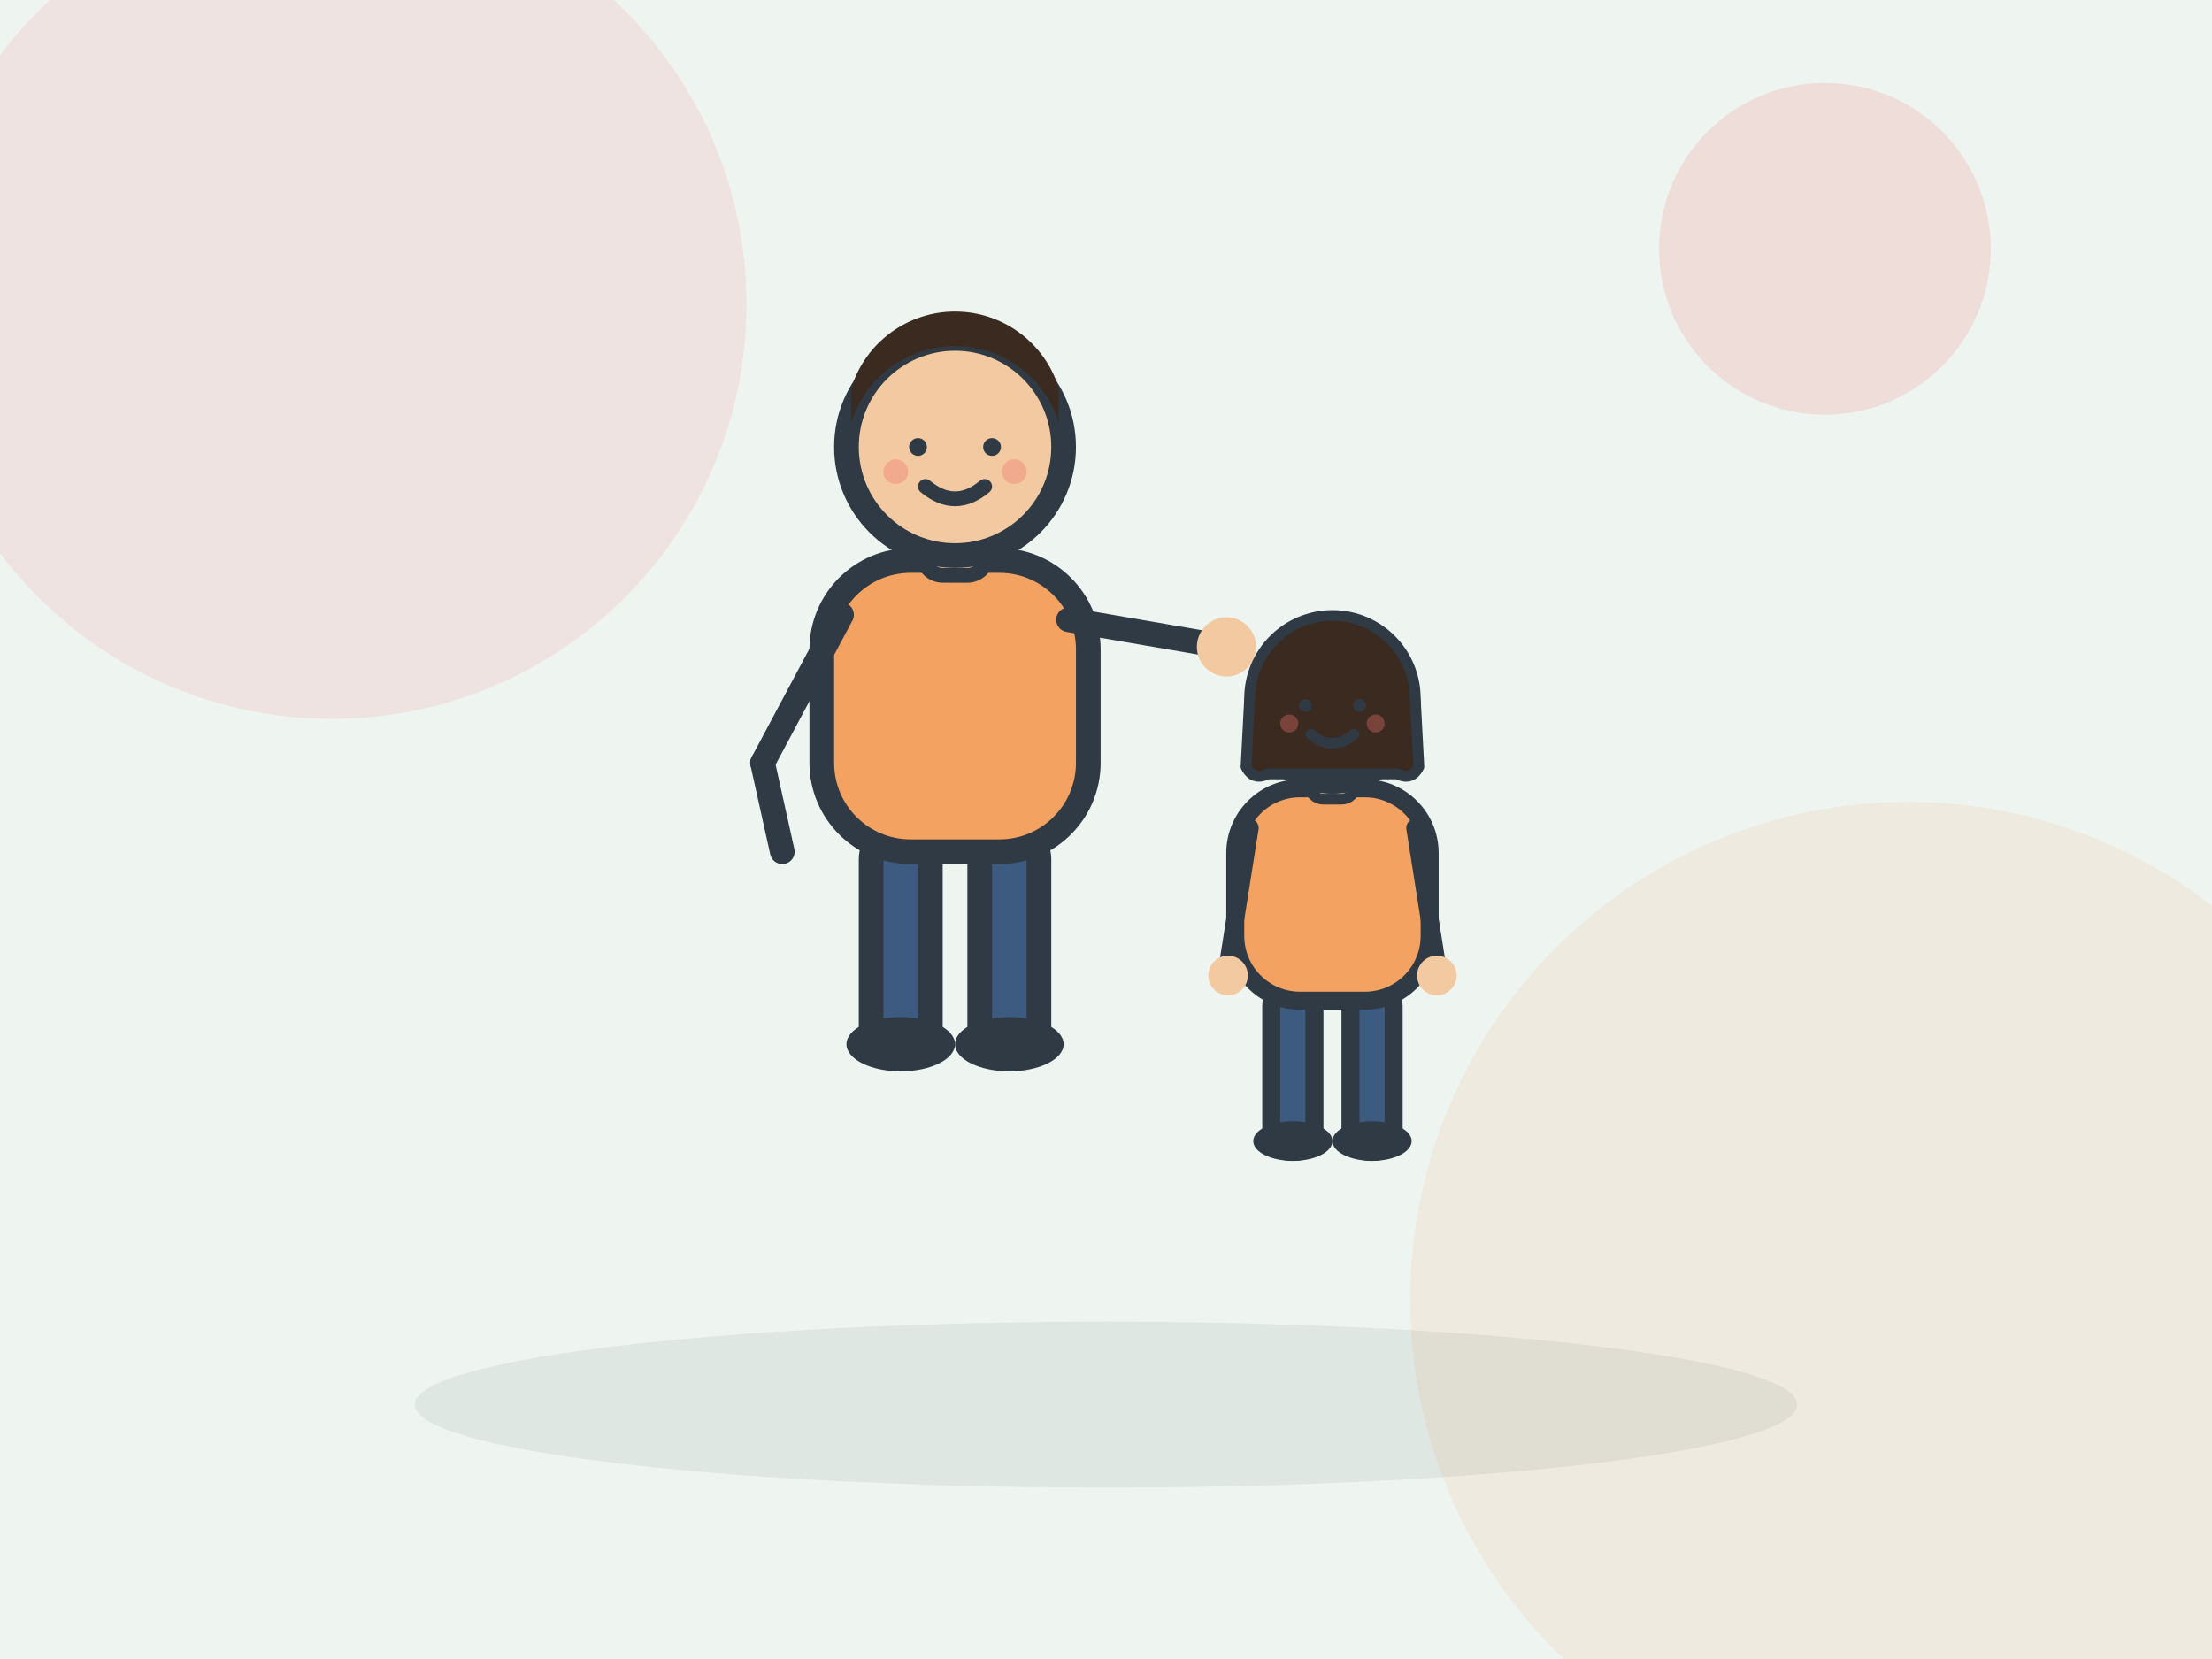
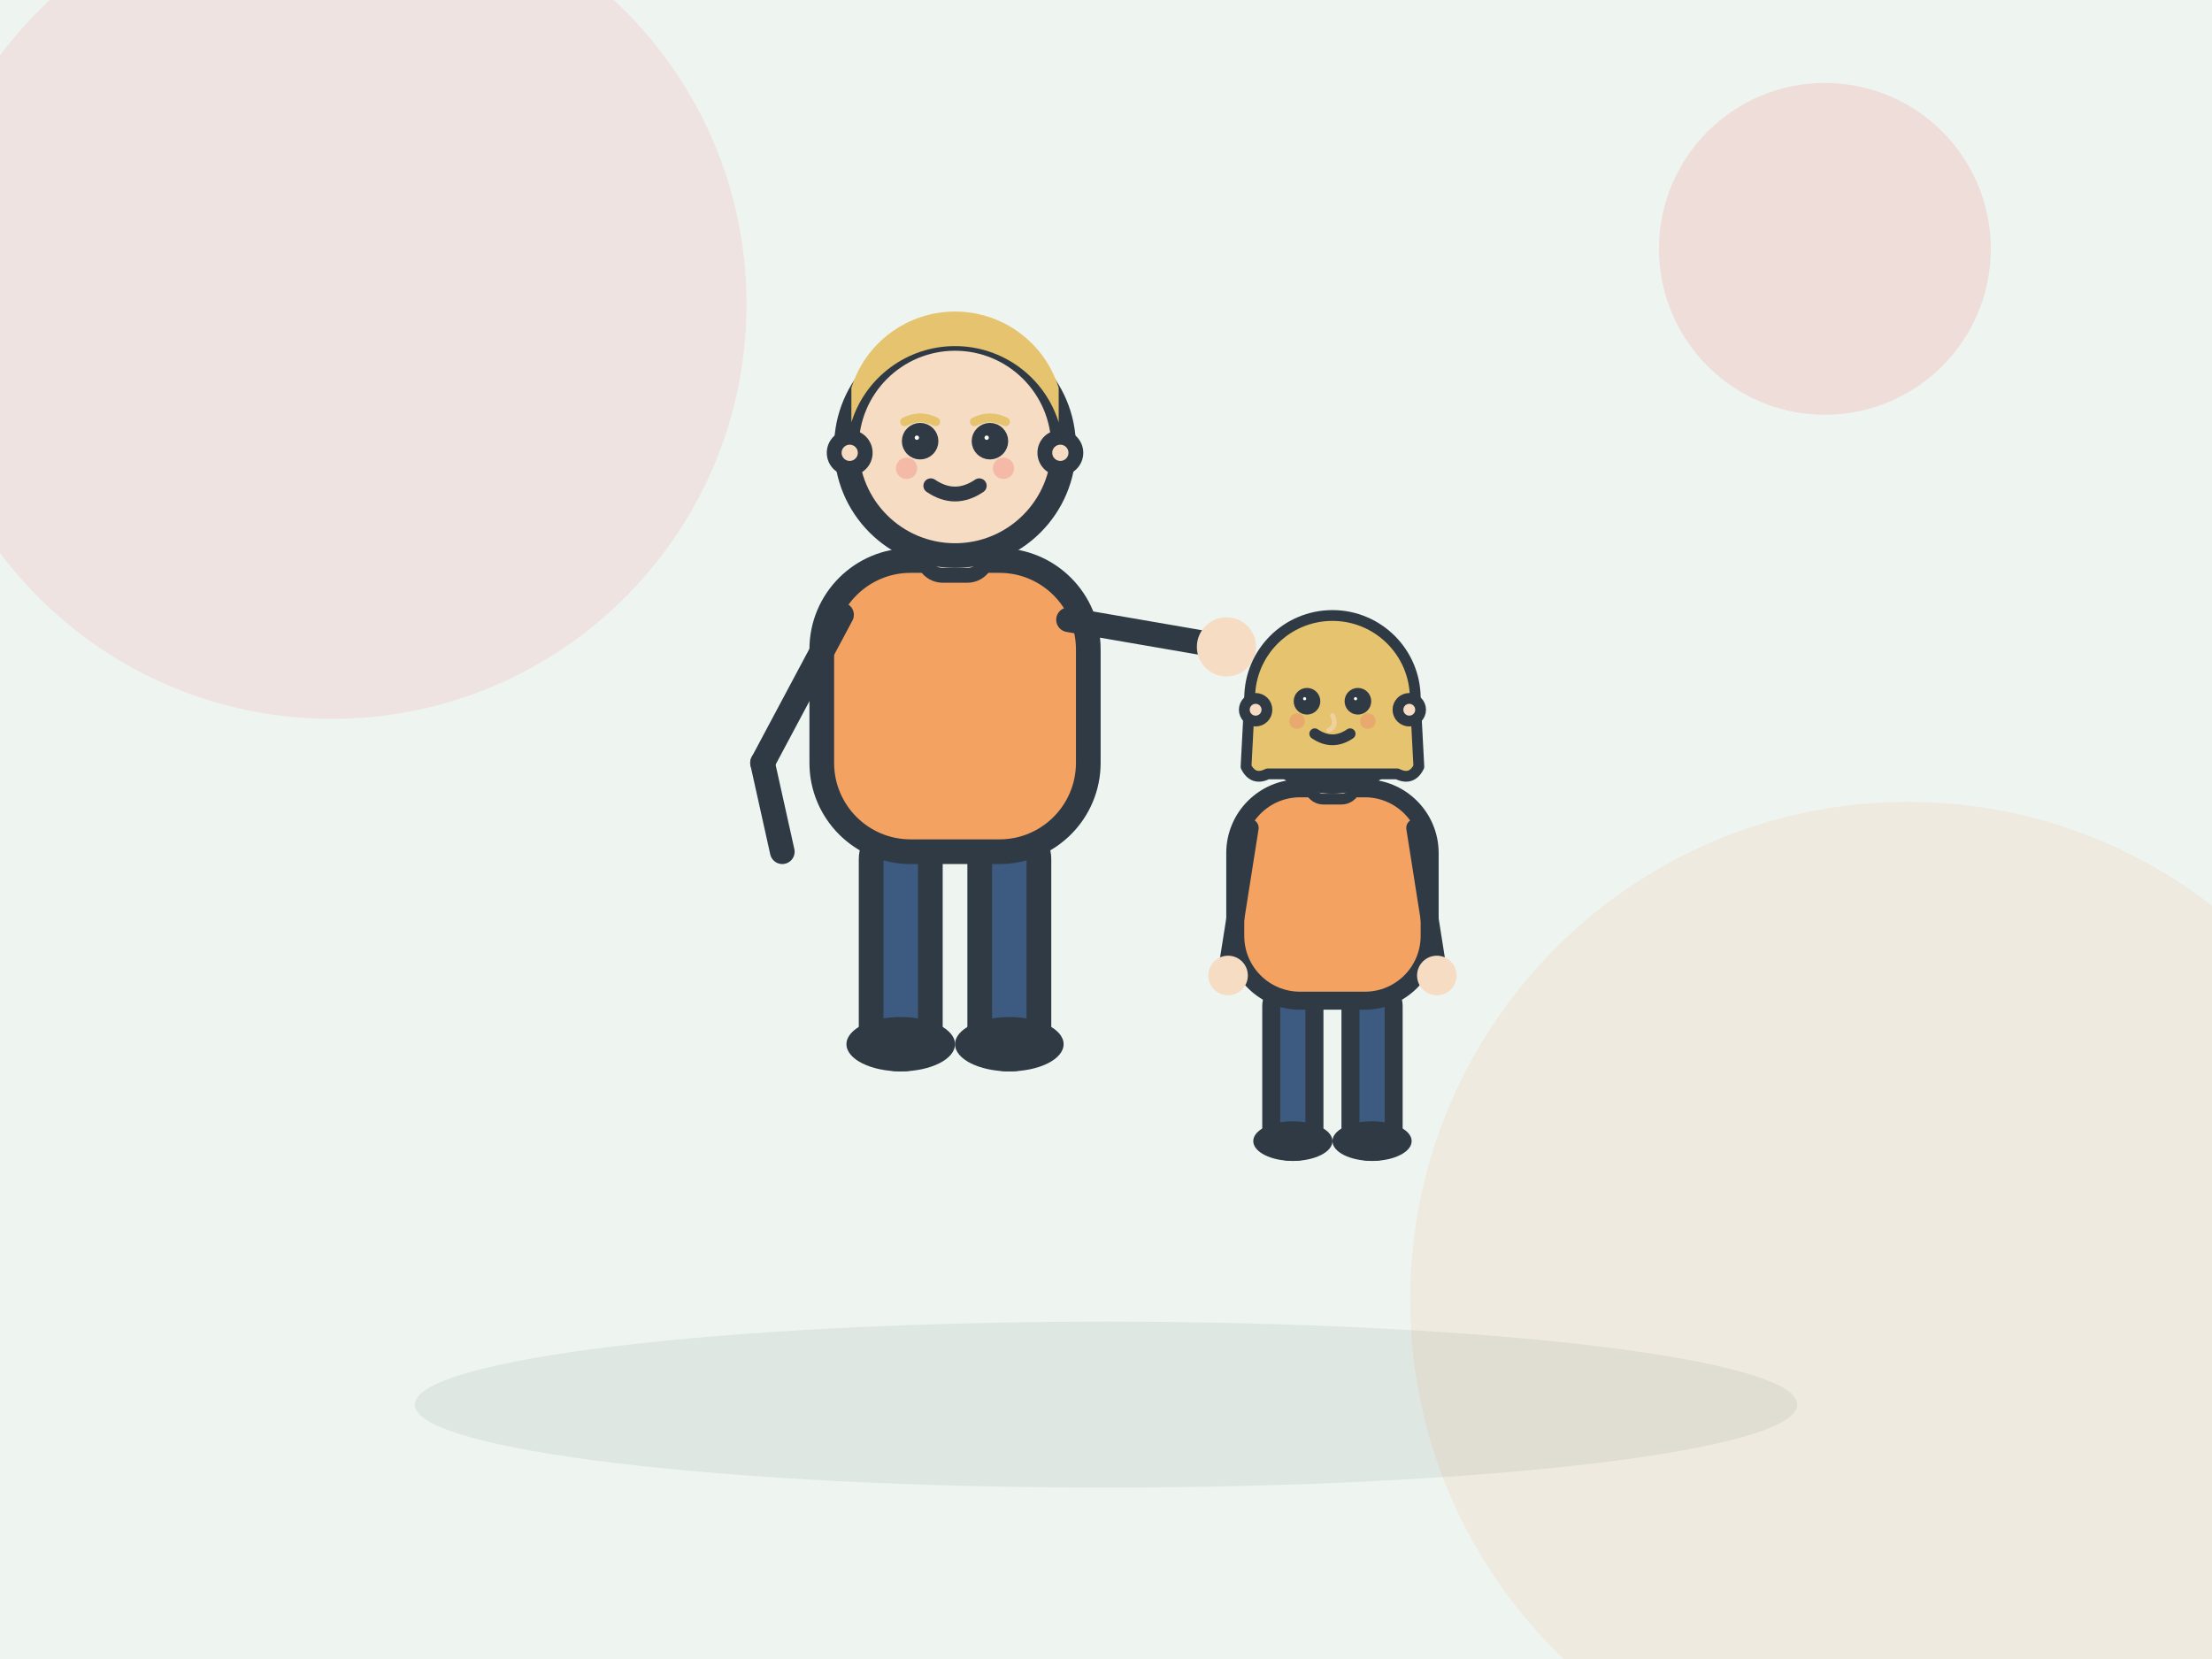
<svg xmlns="http://www.w3.org/2000/svg" viewBox="0 0 800 600" width="800" height="600">
  <rect x="0" y="0" width="800" height="600" rx="0" fill="#eef5f1" />
  <circle cx="120" cy="110" r="150" fill="#ef6f6c" opacity="0.13" />
  <circle cx="690" cy="470" r="180" fill="#f4a261" opacity="0.13" />
  <circle cx="660" cy="90" r="60" fill="#ef6f6c" opacity="0.18" />
  <ellipse cx="400" cy="508" rx="250" ry="30" fill="#2f3a44" opacity="0.08" />
  <g transform="translate(400 320) scale(1.05)">
    <g transform="translate(-52 60) scale(0.85)">
      <rect x="-34" y="-92" width="24" height="92" rx="11" fill="#3d5a80" stroke="#2f3a44" stroke-width="10" stroke-linejoin="round" stroke-linecap="round" />
      <rect x="10" y="-92" width="24" height="92" rx="11" fill="#3d5a80" stroke="#2f3a44" stroke-width="10" stroke-linejoin="round" stroke-linecap="round" />
      <ellipse cx="-22" cy="-6" rx="22" ry="11" fill="#2f3a44" />
      <ellipse cx="22" cy="-6" rx="22" ry="11" fill="#2f3a44" />
      <rect x="-54" y="-202" width="108" height="118" rx="36" fill="#f4a261" stroke="#2f3a44" stroke-width="10" stroke-linejoin="round" stroke-linecap="round" />
      <line x1="-46" y1="-180" x2="-78" y2="-120" stroke="#2f3a44" stroke-width="10" stroke-linejoin="round" stroke-linecap="round" />
      <line x1="-78" y1="-120" x2="-70" y2="-84" stroke="#2f3a44" stroke-width="10" stroke-linejoin="round" stroke-linecap="round" />
      <line x1="46" y1="-178" x2="104" y2="-168" stroke="#2f3a44" stroke-width="10" stroke-linejoin="round" stroke-linecap="round" />
-       <circle cx="110" cy="-167" r="12" fill="#f2c9a0" />
-       <rect x="-13" y="-222" width="26" height="26" rx="8" fill="#f2c9a0" stroke="#2f3a44" stroke-width="6" stroke-linejoin="round" stroke-linecap="round" />
-       <circle cx="0" cy="-248" r="44" fill="#f2c9a0" stroke="#2f3a44" stroke-width="10" stroke-linejoin="round" stroke-linecap="round" />
-       <path d="M -42 -258 A 44 44 0 0 1 42 -258 L 42 -272 A 44 44 0 0 0 -42 -272 Z" fill="#3b2a20" />
-       <circle cx="-15" cy="-248" r="3.6" fill="#2f3a44" />
-       <circle cx="15" cy="-248" r="3.6" fill="#2f3a44" />
-       <path d="M -12 -232 Q 0 -222 12 -232" fill="none" stroke="#2f3a44" stroke-width="6" stroke-linejoin="round" stroke-linecap="round" />
-       <circle cx="-24" cy="-238" r="5" fill="#ef6f6c" opacity="0.35" />
-       <circle cx="24" cy="-238" r="5" fill="#ef6f6c" opacity="0.35" />
+       <circle cx="110" cy="-167" r="12" fill="#f7dcc4" />
+       <rect x="-13" y="-222" width="26" height="26" rx="8" fill="#f7dcc4" stroke="#2f3a44" stroke-width="6" stroke-linejoin="round" stroke-linecap="round" />
+       <circle cx="0" cy="-248" r="44" fill="#f7dcc4" stroke="#2f3a44" stroke-width="10" stroke-linejoin="round" stroke-linecap="round" />
+       <path d="M -42 -258 A 44 44 0 0 1 42 -258 L 42 -272 A 44 44 0 0 0 -42 -272 Z" fill="#e6c36e" />
+       <circle cx="-42.68" cy="-245.643" r="6.286" fill="#f7dcc4" stroke="#2f3a44" stroke-width="6" stroke-linejoin="round" stroke-linecap="round" />
+       <circle cx="42.68" cy="-245.643" r="6.286" fill="#f7dcc4" stroke="#2f3a44" stroke-width="6" stroke-linejoin="round" stroke-linecap="round" />
+       <path d="M -20.429 -258.214 Q -14.143 -261.357 -7.857 -258.214" fill="none" stroke="#e6c36e" stroke-width="3.614" stroke-linecap="round" />
+       <path d="M 7.857 -258.214 Q 14.143 -261.357 20.429 -258.214" fill="none" stroke="#e6c36e" stroke-width="3.614" stroke-linecap="round" />
+       <circle cx="-14.143" cy="-250.357" r="4.4" fill="#4a7fb5" stroke="#2f3a44" stroke-width="6" stroke-linejoin="round" stroke-linecap="round" />
+       <circle cx="-14.143" cy="-250.357" r="1.936" fill="#2f3a44" />
+       <circle cx="-15.463" cy="-251.765" r="0.88" fill="#fff" />
+       <circle cx="14.143" cy="-250.357" r="4.4" fill="#4a7fb5" stroke="#2f3a44" stroke-width="6" stroke-linejoin="round" stroke-linecap="round" />
+       <circle cx="14.143" cy="-250.357" r="1.936" fill="#2f3a44" />
+       <circle cx="12.823" cy="-251.765" r="0.88" fill="#fff" />
+       <path d="M 0 -242.5 q 2.829 5.893 -2.043 8.25" fill="none" stroke="#f7dcc4" stroke-width="2.671" stroke-linecap="round" opacity="0.55" />
+       <path d="M -9.821 -232.286 Q 0 -225.607 9.821 -232.286" fill="none" stroke="#2f3a44" stroke-width="6" stroke-linejoin="round" stroke-linecap="round" />
+       <circle cx="-19.643" cy="-239.357" r="4.321" fill="#ef6f6c" opacity="0.32" />
+       <circle cx="19.643" cy="-239.357" r="4.321" fill="#ef6f6c" opacity="0.32" />
    </g>
    <g transform="translate(78 92) scale(0.62)">
      <rect x="-34" y="-92" width="24" height="92" rx="11" fill="#3d5a80" stroke="#2f3a44" stroke-width="10" stroke-linejoin="round" stroke-linecap="round" />
      <rect x="10" y="-92" width="24" height="92" rx="11" fill="#3d5a80" stroke="#2f3a44" stroke-width="10" stroke-linejoin="round" stroke-linecap="round" />
      <ellipse cx="-22" cy="-6" rx="22" ry="11" fill="#2f3a44" />
      <ellipse cx="22" cy="-6" rx="22" ry="11" fill="#2f3a44" />
      <rect x="-54" y="-202" width="108" height="118" rx="36" fill="#f4a261" stroke="#2f3a44" stroke-width="10" stroke-linejoin="round" stroke-linecap="round" />
      <line x1="-46" y1="-180" x2="-58" y2="-104" stroke="#2f3a44" stroke-width="10" stroke-linejoin="round" stroke-linecap="round" />
      <line x1="46" y1="-180" x2="58" y2="-104" stroke="#2f3a44" stroke-width="10" stroke-linejoin="round" stroke-linecap="round" />
-       <circle cx="-58" cy="-98" r="11" fill="#f2c9a0" />
-       <circle cx="58" cy="-98" r="11" fill="#f2c9a0" />
-       <rect x="-13" y="-222" width="26" height="26" rx="8" fill="#f2c9a0" stroke="#2f3a44" stroke-width="6" stroke-linejoin="round" stroke-linecap="round" />
-       <circle cx="0" cy="-248" r="44" fill="#f2c9a0" stroke="#2f3a44" stroke-width="10" stroke-linejoin="round" stroke-linecap="round" />
-       <path d="M -46 -252 A 46 46 0 0 1 46 -252 L 48 -214 Q 44 -206 36 -210 L -36 -210 Q -44 -206 -48 -214 Z" fill="#3b2a20" stroke="#2f3a44" stroke-width="6" stroke-linejoin="round" stroke-linecap="round" />
-       <circle cx="-15" cy="-248" r="3.6" fill="#2f3a44" />
-       <circle cx="15" cy="-248" r="3.6" fill="#2f3a44" />
-       <path d="M -12 -232 Q 0 -222 12 -232" fill="none" stroke="#2f3a44" stroke-width="6" stroke-linejoin="round" stroke-linecap="round" />
-       <circle cx="-24" cy="-238" r="5" fill="#ef6f6c" opacity="0.35" />
-       <circle cx="24" cy="-238" r="5" fill="#ef6f6c" opacity="0.35" />
+       <circle cx="-58" cy="-98" r="11" fill="#f7dcc4" />
+       <circle cx="58" cy="-98" r="11" fill="#f7dcc4" />
+       <rect x="-13" y="-222" width="26" height="26" rx="8" fill="#f7dcc4" stroke="#2f3a44" stroke-width="6" stroke-linejoin="round" stroke-linecap="round" />
+       <circle cx="0" cy="-248" r="44" fill="#f7dcc4" stroke="#2f3a44" stroke-width="10" stroke-linejoin="round" stroke-linecap="round" />
+       <path d="M -46 -252 A 46 46 0 0 1 46 -252 L 48 -214 Q 44 -206 36 -210 L -36 -210 Q -44 -206 -48 -214 Z" fill="#e6c36e" stroke="#2f3a44" stroke-width="6" stroke-linejoin="round" stroke-linecap="round" />
+       <circle cx="-42.68" cy="-245.643" r="6.286" fill="#f7dcc4" stroke="#2f3a44" stroke-width="6" stroke-linejoin="round" stroke-linecap="round" />
+       <circle cx="42.68" cy="-245.643" r="6.286" fill="#f7dcc4" stroke="#2f3a44" stroke-width="6" stroke-linejoin="round" stroke-linecap="round" />
+       <path d="M -20.429 -258.214 Q -14.143 -261.357 -7.857 -258.214" fill="none" stroke="#e6c36e" stroke-width="3.614" stroke-linecap="round" />
+       <path d="M 7.857 -258.214 Q 14.143 -261.357 20.429 -258.214" fill="none" stroke="#e6c36e" stroke-width="3.614" stroke-linecap="round" />
+       <circle cx="-14.143" cy="-250.357" r="4.4" fill="#4a7fb5" stroke="#2f3a44" stroke-width="6" stroke-linejoin="round" stroke-linecap="round" />
+       <circle cx="-14.143" cy="-250.357" r="1.936" fill="#2f3a44" />
+       <circle cx="-15.463" cy="-251.765" r="0.88" fill="#fff" />
+       <circle cx="14.143" cy="-250.357" r="4.4" fill="#4a7fb5" stroke="#2f3a44" stroke-width="6" stroke-linejoin="round" stroke-linecap="round" />
+       <circle cx="14.143" cy="-250.357" r="1.936" fill="#2f3a44" />
+       <circle cx="12.823" cy="-251.765" r="0.88" fill="#fff" />
+       <path d="M 0 -242.5 q 2.829 5.893 -2.043 8.25" fill="none" stroke="#f7dcc4" stroke-width="2.671" stroke-linecap="round" opacity="0.55" />
+       <path d="M -9.821 -232.286 Q 0 -225.607 9.821 -232.286" fill="none" stroke="#2f3a44" stroke-width="6" stroke-linejoin="round" stroke-linecap="round" />
+       <circle cx="-19.643" cy="-239.357" r="4.321" fill="#ef6f6c" opacity="0.32" />
+       <circle cx="19.643" cy="-239.357" r="4.321" fill="#ef6f6c" opacity="0.32" />
    </g>
  </g>
</svg>
